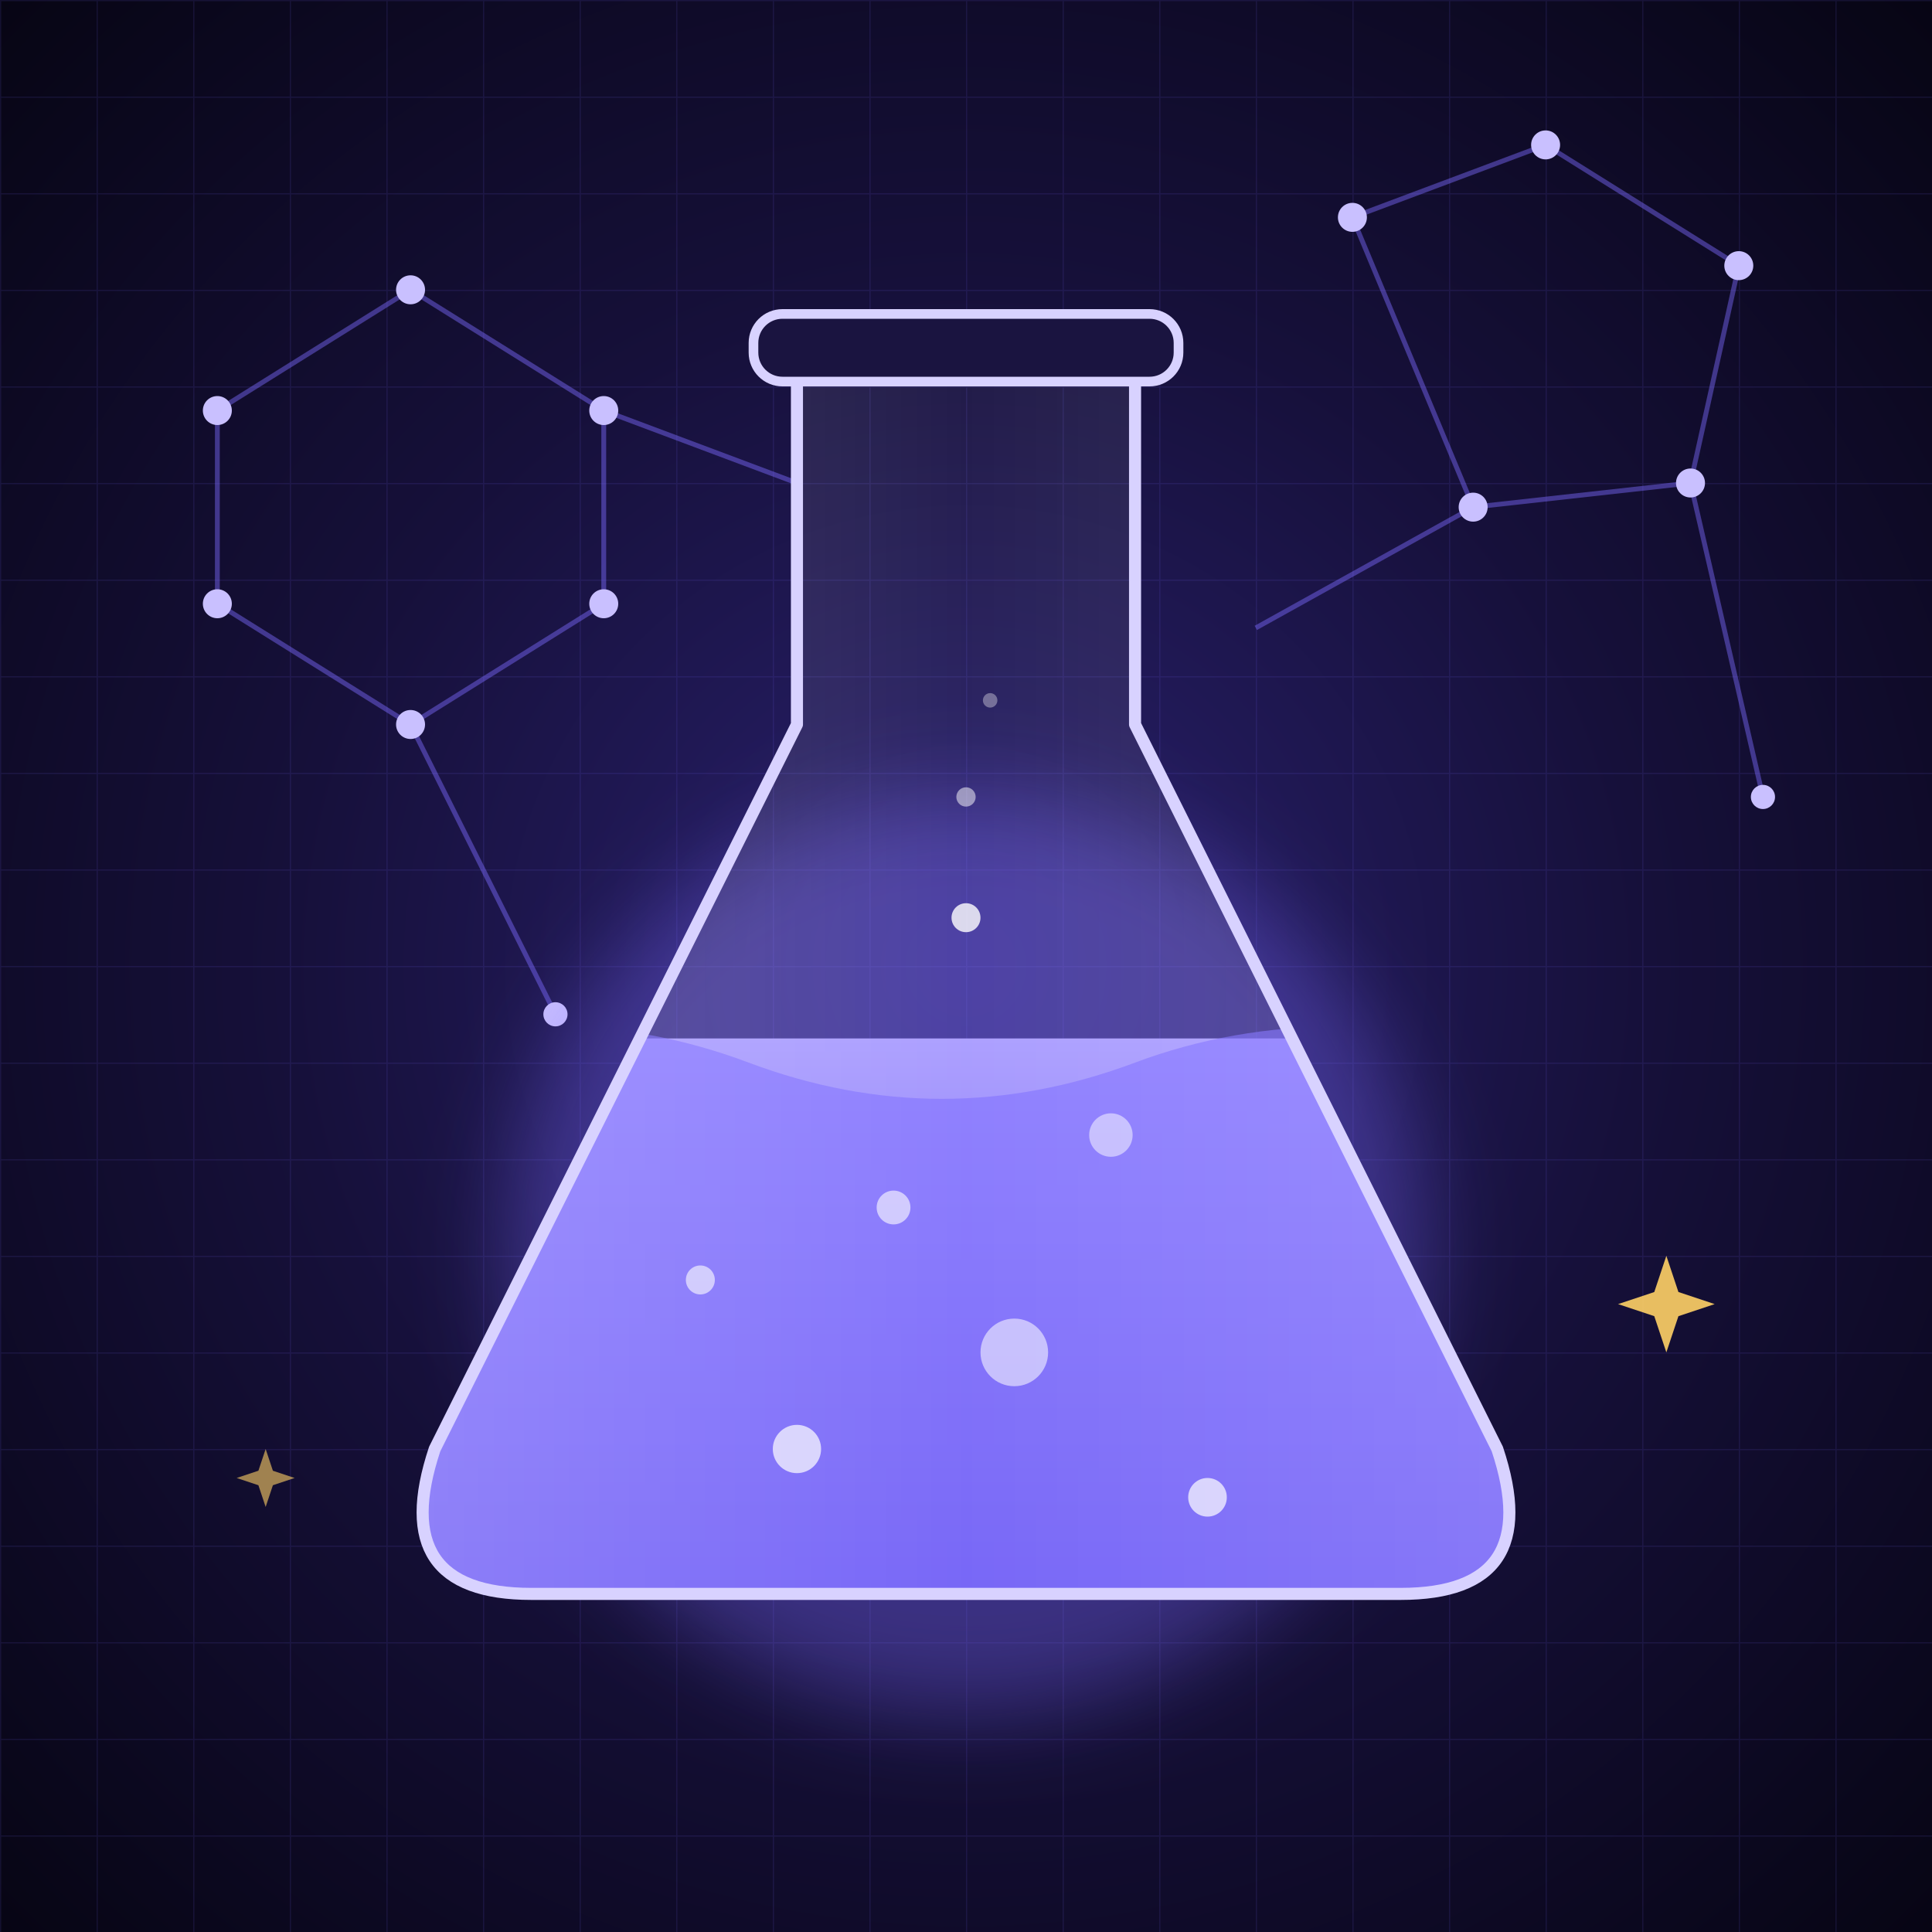
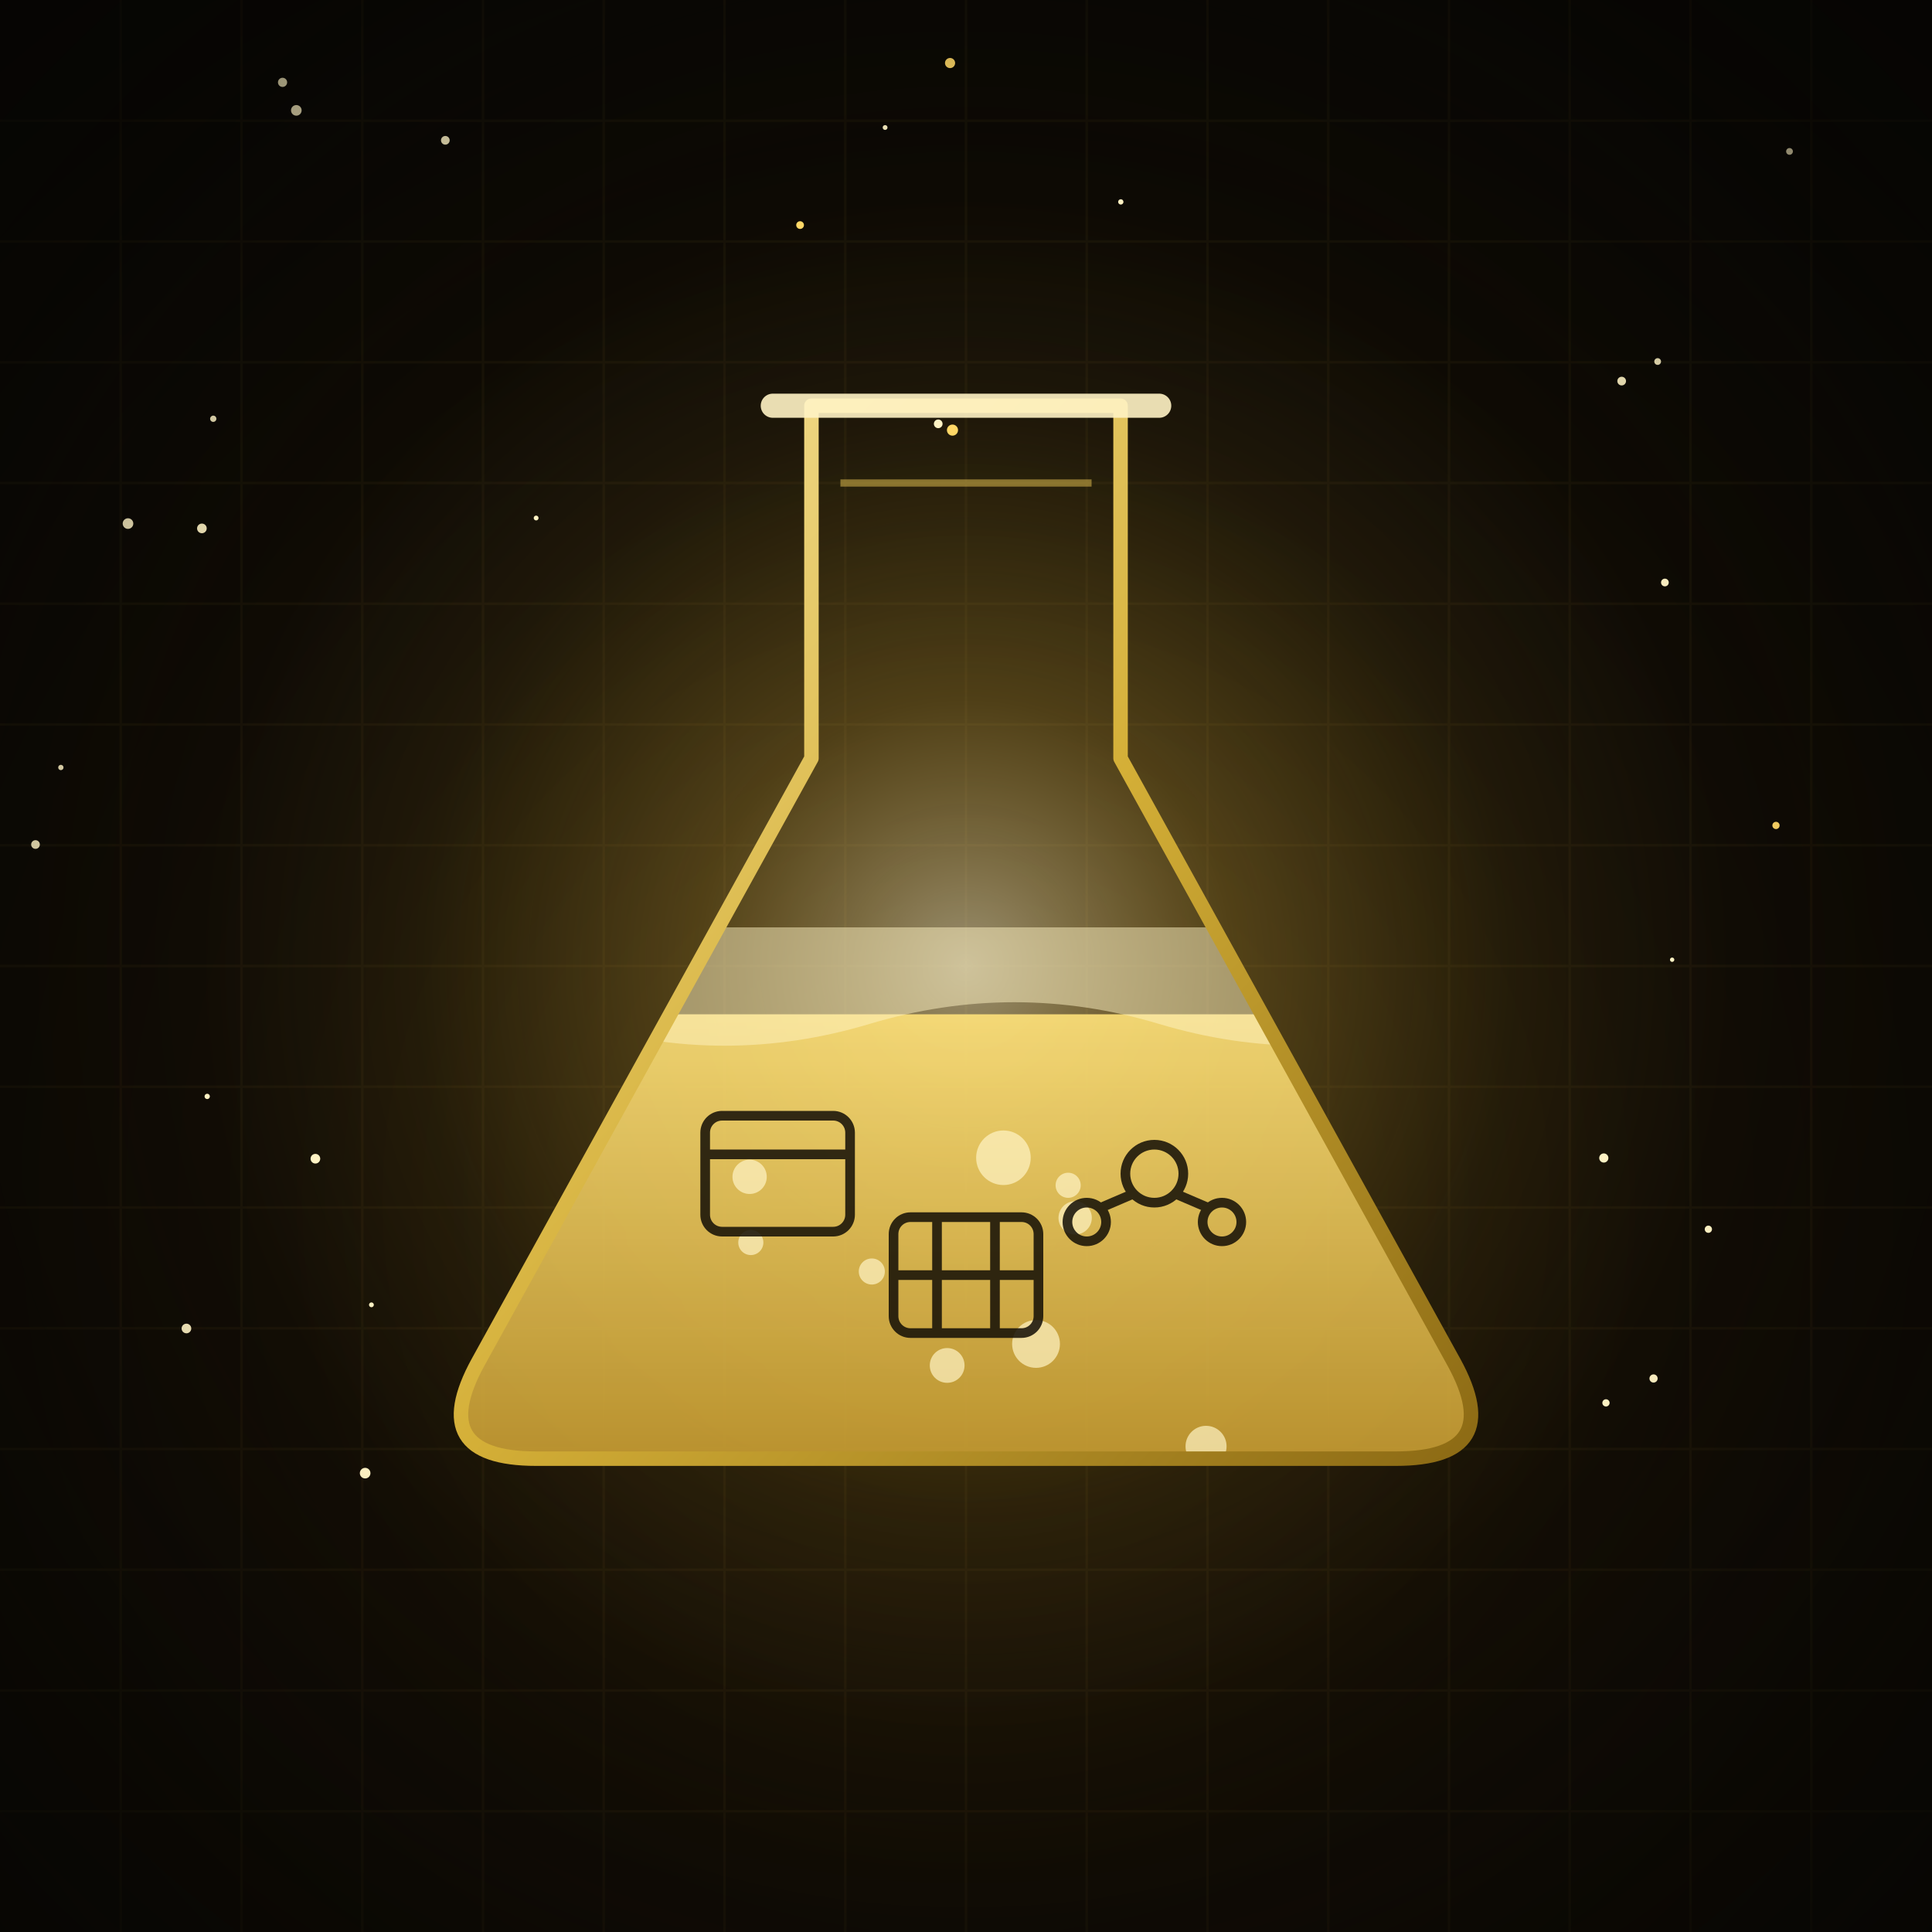
- <svg xmlns="http://www.w3.org/2000/svg" viewBox="0 0 800 800" role="img" aria-label="Bölüm 5 — Laboratuvar">
+ <svg xmlns="http://www.w3.org/2000/svg" viewBox="0 0 800 800" width="800" height="800" aria-hidden="true">
  <defs>
-     <radialGradient id="bg" cx="50%" cy="50%" r="70%">
-       <stop offset="0" stop-color="#2a2170" />
-       <stop offset=".5" stop-color="#16103a" />
-       <stop offset="1" stop-color="#070514" />
+     <radialGradient id="bg" cx=".5" cy=".62" r=".78">
+       <stop offset="0" stop-color="#2a1e07" />
+       <stop offset=".45" stop-color="#120d05" />
+       <stop offset="1" stop-color="#060503" />
    </radialGradient>
-     <linearGradient id="liquid" x1="0" y1="0" x2="0" y2="1">
-       <stop offset="0" stop-color="#a99cff" />
-       <stop offset="1" stop-color="#5b48e6" />
+     <radialGradient id="soft">
+       <stop offset="0" stop-color="#fff3c4" stop-opacity=".85" />
+       <stop offset=".5" stop-color="#f5d76e" stop-opacity=".3" />
+       <stop offset="1" stop-color="#f5d76e" stop-opacity="0" />
+     </radialGradient>
+     <radialGradient id="halo">
+       <stop offset="0" stop-color="#fff2c8" stop-opacity=".55" />
+       <stop offset=".35" stop-color="#e9bf48" stop-opacity=".26" />
+       <stop offset=".72" stop-color="#d4af37" stop-opacity=".07" />
+       <stop offset="1" stop-color="#d4af37" stop-opacity="0" />
+     </radialGradient>
+     <radialGradient id="vig" cx=".5" cy=".5" r=".72">
+       <stop offset=".55" stop-color="#060503" stop-opacity="0" />
+       <stop offset="1" stop-color="#060503" stop-opacity=".72" />
+     </radialGradient>
+     <linearGradient id="gold" x1="0" y1="0" x2="1" y2="1">
+       <stop offset="0" stop-color="#fbe9a6" />
+       <stop offset=".5" stop-color="#d4af37" />
+       <stop offset="1" stop-color="#8c6a14" />
    </linearGradient>
-     <linearGradient id="glass" x1="0" y1="0" x2="1" y2="0">
-       <stop offset="0" stop-color="#fff" stop-opacity=".18" />
-       <stop offset=".5" stop-color="#fff" stop-opacity=".04" />
-       <stop offset="1" stop-color="#fff" stop-opacity=".14" />
+     <linearGradient id="goldUp" x1="0" y1="1" x2="0" y2="0">
+       <stop offset="0" stop-color="#8c6a14" />
+       <stop offset=".55" stop-color="#d4af37" />
+       <stop offset="1" stop-color="#fff3c4" />
    </linearGradient>
-     <filter id="glow" x="-50%" y="-50%" width="200%" height="200%">
-       <feGaussianBlur stdDeviation="18" />
-     </filter>
-     <pattern id="grid" width="40" height="40" patternUnits="userSpaceOnUse">
-       <path d="M40 0H0V40" fill="none" stroke="#7c6bff" stroke-opacity=".12" />
-     </pattern>
-     <clipPath id="flask">
-       <path d="M330 150 H470 V300 L620 600 Q640 660 580 660 H220 Q160 660 180 600 L330 300 Z" />
+     <linearGradient id="floor" x1="0" y1="0" x2="0" y2="1">
+       <stop offset="0" stop-color="#d4af37" stop-opacity="0" />
+       <stop offset="1" stop-color="#d4af37" stop-opacity=".16" />
+     </linearGradient>
+     <linearGradient id="liq" x1="0" y1="0" x2="0" y2="1">
+       <stop offset="0" stop-color="#ffe27a" />
+       <stop offset="1" stop-color="#b8891c" />
+     </linearGradient>
+     <clipPath id="inFlask">
+       <path d="M336 168h128v146l138 250q22 40-24 40H222q-46 0-24-40l138-250Z" />
    </clipPath>
  </defs>
+   <style>
+ .tw{animation:tw 3s ease-in-out infinite alternate}
+ .breathe{transform-box:fill-box;transform-origin:center;animation:breathe 5s ease-in-out infinite alternate}
+ @keyframes tw{from{opacity:.18}to{opacity:1}}
+ @keyframes breathe{from{opacity:.72;transform:scale(.96)}to{opacity:1;transform:scale(1.05)}}
+ @keyframes spin{to{transform:rotate(360deg)}}
+ .bub{animation-name:bub;animation-timing-function:ease-in;animation-iteration-count:infinite}
+ .wave{animation:wave 5s ease-in-out infinite alternate}
+ @keyframes bub{0%{transform:translateY(30px);opacity:0}14%{opacity:.8}100%{transform:translateY(-150px);opacity:0}}
+ @keyframes wave{from{transform:translateX(-14px)}to{transform:translateX(14px)}}</style>
  <rect width="800" height="800" fill="url(#bg)" />
-   <rect width="800" height="800" fill="url(#grid)" />
-   <g stroke="#7c6bff" stroke-opacity=".45" stroke-width="2" fill="none">
-     <path d="M90 170 L170 120 L250 170 L250 250 L170 300 L90 250 Z" />
-     <path d="M560 90 L640 60 L720 110 L700 200 L610 210 Z" />
-     <line x1="250" y1="170" x2="330" y2="200" />
-     <line x1="610" y1="210" x2="520" y2="260" />
-     <line x1="170" y1="300" x2="230" y2="420" />
-     <line x1="700" y1="200" x2="730" y2="330" />
+   <g fill="none" stroke="#d4af37" stroke-width="1" opacity=".05">
+     <path d="M50 0V800" />
+     <path d="M100 0V800" />
+     <path d="M150 0V800" />
+     <path d="M200 0V800" />
+     <path d="M250 0V800" />
+     <path d="M300 0V800" />
+     <path d="M350 0V800" />
+     <path d="M400 0V800" />
+     <path d="M450 0V800" />
+     <path d="M500 0V800" />
+     <path d="M550 0V800" />
+     <path d="M600 0V800" />
+     <path d="M650 0V800" />
+     <path d="M700 0V800" />
+     <path d="M750 0V800" />
+     <path d="M0 50H800" />
+     <path d="M0 100H800" />
+     <path d="M0 150H800" />
+     <path d="M0 200H800" />
+     <path d="M0 250H800" />
+     <path d="M0 300H800" />
+     <path d="M0 350H800" />
+     <path d="M0 400H800" />
+     <path d="M0 450H800" />
+     <path d="M0 500H800" />
+     <path d="M0 550H800" />
+     <path d="M0 600H800" />
+     <path d="M0 650H800" />
+     <path d="M0 700H800" />
+     <path d="M0 750H800" />
  </g>
-   <g fill="#c9c0ff">
-     <circle cx="90" cy="170" r="6" />
-     <circle cx="170" cy="120" r="6" />
-     <circle cx="250" cy="170" r="6" />
-     <circle cx="250" cy="250" r="6" />
-     <circle cx="170" cy="300" r="6" />
-     <circle cx="90" cy="250" r="6" />
-     <circle cx="560" cy="90" r="6" />
-     <circle cx="640" cy="60" r="6" />
-     <circle cx="720" cy="110" r="6" />
-     <circle cx="700" cy="200" r="6" />
-     <circle cx="610" cy="210" r="6" />
-     <circle cx="730" cy="330" r="5" />
-     <circle cx="230" cy="420" r="5" />
+   <g transform="translate(400 400)">
+     <circle class="breathe" r="320" fill="url(#halo)" />
  </g>
-   <circle cx="400" cy="520" r="190" fill="#7c6bff" opacity=".35" filter="url(#glow)" />
-   <g clip-path="url(#flask)">
-     <rect x="150" y="430" width="500" height="260" fill="url(#liquid)" />
-     <path d="M150 440 Q230 410 310 440 T470 440 T650 440 V700 H150 Z" fill="#7c6bff" opacity=".6" />
-     <g fill="#fff">
-       <circle cx="330" cy="600" r="10" opacity=".7" />
-       <circle cx="420" cy="560" r="14" opacity=".55" />
-       <circle cx="500" cy="620" r="8" opacity=".7" />
-       <circle cx="370" cy="500" r="7" opacity=".6" />
-       <circle cx="460" cy="470" r="9" opacity=".5" />
-       <circle cx="290" cy="530" r="6" opacity=".6" />
+   <g clip-path="url(#inFlask)">
+     <rect x="150" y="420" width="500" height="240" fill="url(#liq)" opacity=".9" />
+     <path class="wave" d="M120 424q60 -18 120 0t120 0t120 0t120 0t120 0v-40H120Z" fill="#fff3c4" opacity=".5" />
+     <circle class="bub" cx="361" cy="526.5" r="5.4" fill="#fff3c4" opacity=".7" style="animation-duration:4.3s;animation-delay:-1.4s" />
+     <circle class="bub" cx="310.9" cy="514.5" r="5.2" fill="#fff3c4" opacity=".7" style="animation-duration:4.1s;animation-delay:-1.3s" />
+     <circle class="bub" cx="445.2" cy="504.3" r="6.9" fill="#fff3c4" opacity=".7" style="animation-duration:4.3s;animation-delay:-2.8s" />
+     <circle class="bub" cx="415.5" cy="479.4" r="11.3" fill="#fff3c4" opacity=".7" style="animation-duration:3.4s;animation-delay:-1.9s" />
+     <circle class="bub" cx="392.2" cy="565.4" r="7.2" fill="#fff3c4" opacity=".7" style="animation-duration:3.4s;animation-delay:-2.8s" />
+     <circle class="bub" cx="429" cy="556.5" r="9.9" fill="#fff3c4" opacity=".7" style="animation-duration:4.8s;animation-delay:-1.9s" />
+     <circle class="bub" cx="499.4" cy="598.9" r="8.5" fill="#fff3c4" opacity=".7" style="animation-duration:5.4s;animation-delay:-0.8s" />
+     <circle class="bub" cx="310.4" cy="487.3" r="7.1" fill="#fff3c4" opacity=".7" style="animation-duration:5.2s;animation-delay:-5s" />
+     <circle class="bub" cx="442.3" cy="490.8" r="5.2" fill="#fff3c4" opacity=".7" style="animation-duration:5s;animation-delay:-3.9s" />
+     <g opacity=".85">
+       <g transform="translate(322 486) scale(1)" fill="none" stroke="#120d05" stroke-width="4">
+         <rect x="-30" y="-24" width="60" height="48" rx="7" />
+         <path d="M-30 -8h60" />
+       </g>
+       <g transform="translate(400 528) scale(1)" fill="none" stroke="#120d05" stroke-width="4">
+         <rect x="-30" y="-24" width="60" height="48" rx="7" />
+         <path d="M-12 -24v48M12 -24v48M-30 0h60" />
+       </g>
+       <g transform="translate(478 486) scale(1)" fill="none" stroke="#120d05" stroke-width="4">
+         <circle r="12" />
+         <circle cx="-28" cy="20" r="8" />
+         <circle cx="28" cy="20" r="8" />
+         <path d="M-8 8l-14 6M8 8l14 6" />
+       </g>
    </g>
  </g>
-   <path d="M330 150 H470 V300 L620 600 Q640 660 580 660 H220 Q160 660 180 600 L330 300 Z" fill="url(#glass)" stroke="#d8d2ff" stroke-width="5" stroke-linejoin="round" />
-   <rect x="312" y="130" width="176" height="28" rx="12" fill="#1a1440" stroke="#d8d2ff" stroke-width="4" />
-   <g fill="#fff">
-     <circle cx="400" cy="380" r="6" opacity=".8" />
-     <circle cx="400" cy="330" r="4" opacity=".5" />
-     <circle cx="410" cy="290" r="3" opacity=".35" />
-   </g>
-   <g fill="#ffd166">
-     <path d="M690 520 l5 15 15 5 -15 5 -5 15 -5 -15 -15 -5 15 -5z" opacity=".9" />
-     <path d="M110 600 l3 9 9 3 -9 3 -3 9 -3 -9 -9 -3 9 -3z" opacity=".6" />
-   </g>
+   <path d="M336 168h128v146l138 250q22 40-24 40H222q-46 0-24-40l138-250Z" fill="none" stroke="url(#gold)" stroke-width="6" stroke-linejoin="round" />
+   <path d="M320 168h160" stroke="#fff3c4" stroke-width="10" stroke-linecap="round" opacity=".9" />
+   <path d="M348 200h104" stroke="#e9c552" stroke-width="3" opacity=".5" />
+   <circle class="tw" cx="88.3" cy="173.4" r="1.3" fill="#fff3c4" style="animation-duration:3.6s;animation-delay:-0.7s" />
+   <circle class="tw" cx="222" cy="214.5" r="1" fill="#fff3c4" style="animation-duration:4.6s;animation-delay:-2.9s" />
+   <circle class="tw" cx="53" cy="216.8" r="2.2" fill="#fff3c4" style="animation-duration:2.8s;animation-delay:-2s" />
+   <circle class="tw" cx="366.5" cy="52.8" r="1" fill="#fff3c4" style="animation-duration:3s;animation-delay:-3.6s" />
+   <circle class="tw" cx="331.3" cy="93.2" r="1.6" fill="#ffd766" style="animation-duration:3.1s;animation-delay:-1.3s" />
+   <circle class="tw" cx="77.2" cy="550.1" r="2" fill="#fff3c4" style="animation-duration:3.4s;animation-delay:-2.7s" />
+   <circle class="tw" cx="394.4" cy="178.1" r="2.3" fill="#ffd766" style="animation-duration:3.7s;animation-delay:-2.8s" />
+   <circle class="tw" cx="692.4" cy="397.4" r="0.9" fill="#fff3c4" style="animation-duration:4.5s;animation-delay:-4.7s" />
+   <circle class="tw" cx="689.4" cy="241.2" r="1.6" fill="#fff3c4" style="animation-duration:3.9s;animation-delay:-1.1s" />
+   <circle class="tw" cx="83.6" cy="218.8" r="2" fill="#fff3c4" style="animation-duration:2.8s;animation-delay:-4.8s" />
+   <circle class="tw" cx="686.4" cy="149.7" r="1.4" fill="#fff3c4" style="animation-duration:4.6s;animation-delay:-4.2s" />
+   <circle class="tw" cx="153.8" cy="540.3" r="1" fill="#fff3c4" style="animation-duration:3.5s;animation-delay:-0.8s" />
+   <circle class="tw" cx="393.4" cy="26.1" r="2.1" fill="#ffd766" style="animation-duration:4.5s;animation-delay:-4.4s" />
+   <circle class="tw" cx="735.4" cy="341.8" r="1.5" fill="#ffd766" style="animation-duration:2.6s;animation-delay:-4.4s" />
+   <circle class="tw" cx="122.7" cy="45.7" r="2.2" fill="#fff3c4" style="animation-duration:2.7s;animation-delay:-4.2s" />
+   <circle class="tw" cx="664.1" cy="479.5" r="1.9" fill="#fff3c4" style="animation-duration:2.7s;animation-delay:-4.4s" />
+   <circle class="tw" cx="707.4" cy="509" r="1.5" fill="#fff3c4" style="animation-duration:2.8s;animation-delay:-3.6s" />
+   <circle class="tw" cx="388.5" cy="175.5" r="1.8" fill="#fff3c4" style="animation-duration:2.8s;animation-delay:-1.3s" />
+   <circle class="tw" cx="464.1" cy="83.6" r="1.1" fill="#fff3c4" style="animation-duration:3.6s;animation-delay:-1.1s" />
+   <circle class="tw" cx="130.6" cy="479.8" r="2" fill="#fff3c4" style="animation-duration:3s;animation-delay:-4.8s" />
+   <circle class="tw" cx="184.4" cy="58.1" r="1.8" fill="#fff3c4" style="animation-duration:2.5s;animation-delay:-3.4s" />
+   <circle class="tw" cx="665" cy="580.9" r="1.5" fill="#fff3c4" style="animation-duration:2.3s;animation-delay:-2.3s" />
+   <circle class="tw" cx="25.2" cy="317.8" r="1.1" fill="#fff3c4" style="animation-duration:3.5s;animation-delay:-1.1s" />
+   <circle class="tw" cx="117" cy="34.1" r="1.9" fill="#fff3c4" style="animation-duration:4.6s;animation-delay:-0.5s" />
+   <circle class="tw" cx="741" cy="62.7" r="1.4" fill="#fff3c4" style="animation-duration:2.4s;animation-delay:-0.1s" />
+   <circle class="tw" cx="151.2" cy="610" r="2.2" fill="#fff3c4" style="animation-duration:4.9s;animation-delay:-0.1s" />
+   <circle class="tw" cx="85.8" cy="454" r="1.1" fill="#fff3c4" style="animation-duration:4.1s;animation-delay:-1.4s" />
+   <circle class="tw" cx="684.7" cy="570.8" r="1.7" fill="#fff3c4" style="animation-duration:4.2s;animation-delay:-1.5s" />
+   <circle class="tw" cx="671.5" cy="157.8" r="1.8" fill="#fff3c4" style="animation-duration:4s;animation-delay:-3.5s" />
+   <circle class="tw" cx="14.7" cy="349.7" r="1.8" fill="#fff3c4" style="animation-duration:3.6s;animation-delay:-0.2s" />
+   <rect width="800" height="800" fill="url(#vig)" />
</svg>
